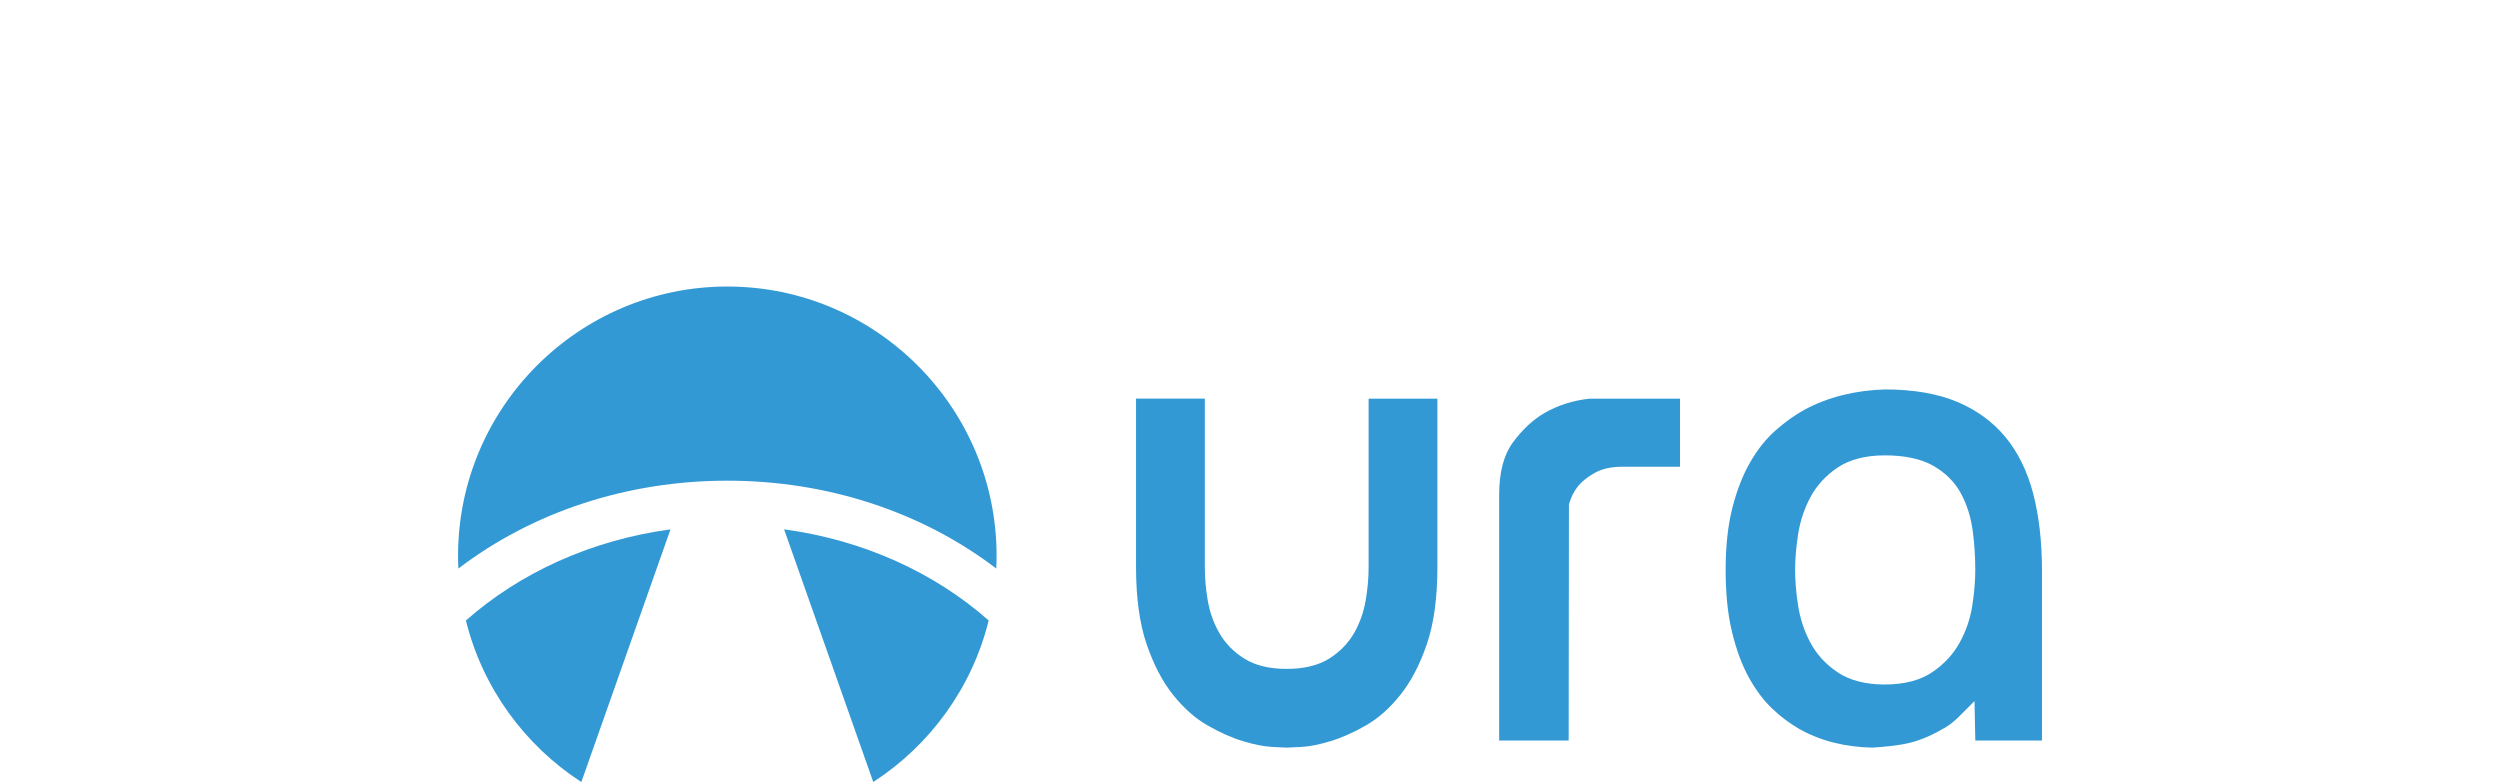
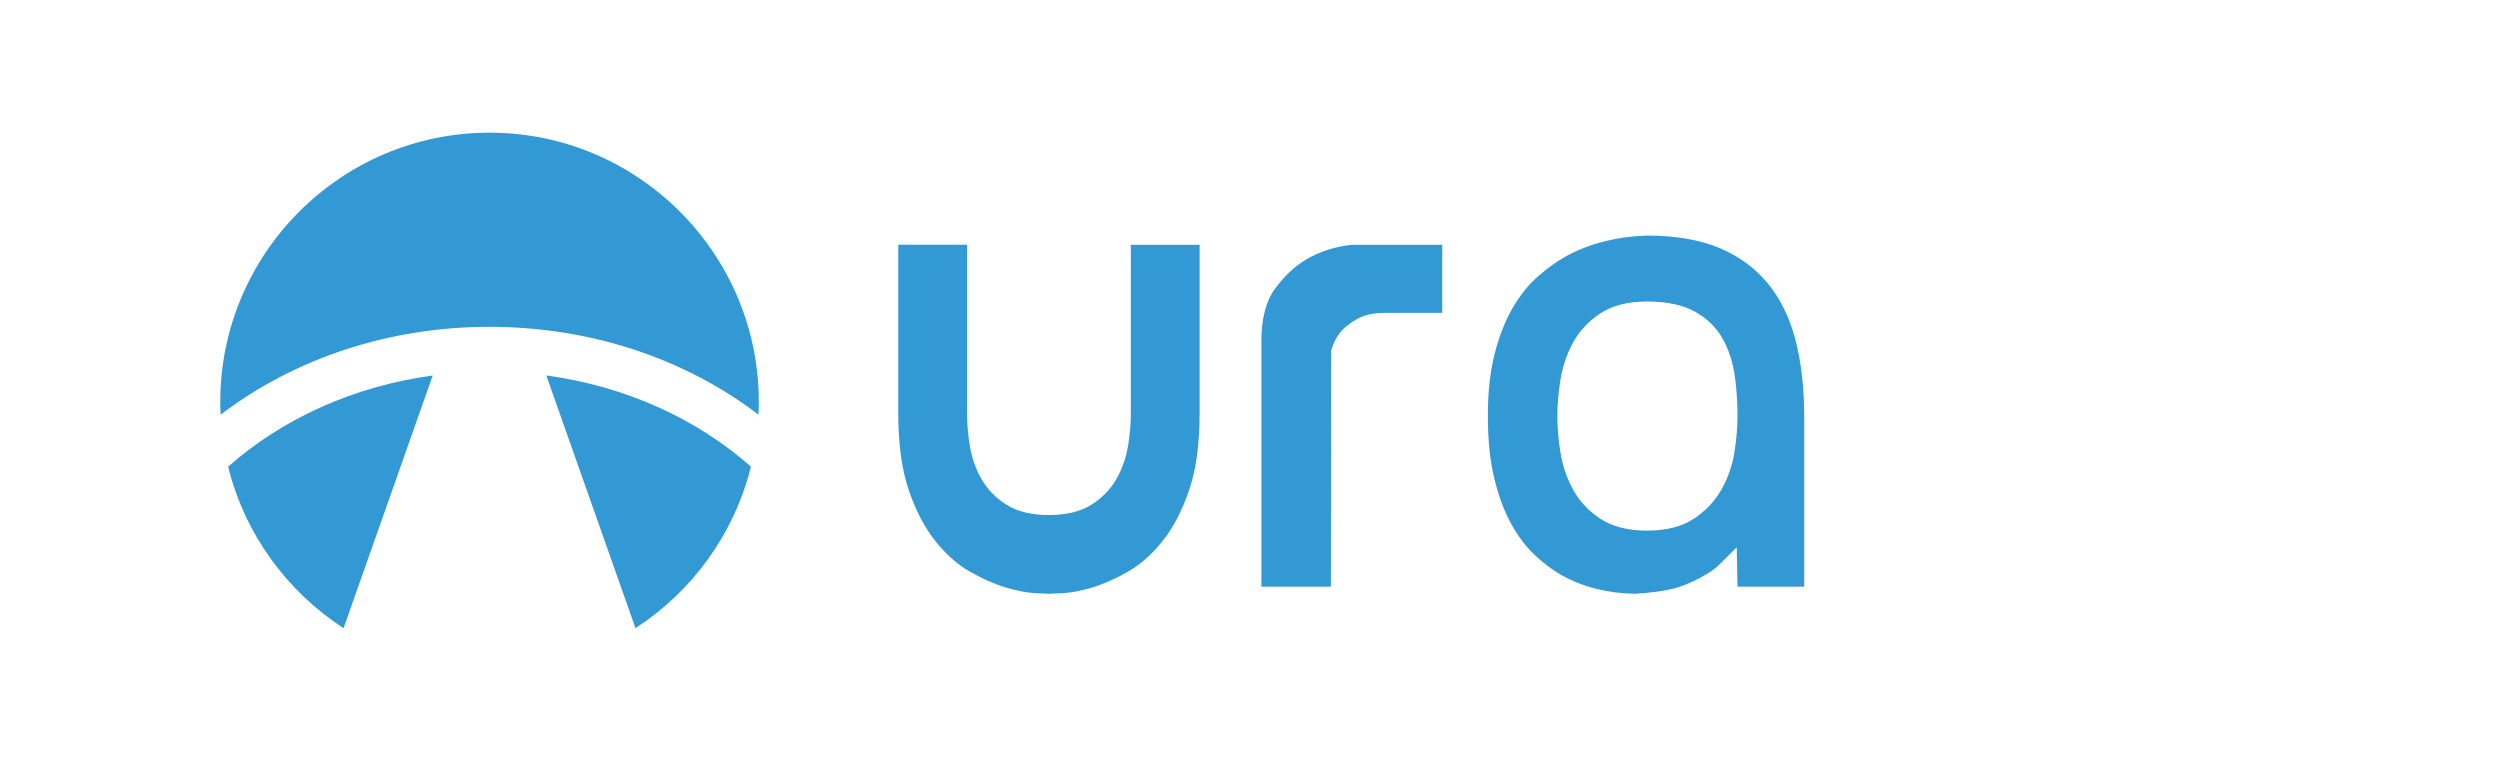
<svg xmlns="http://www.w3.org/2000/svg" width="180.661" height="56.509" viewBox="0 0 47.8 14.951" version="1.1" id="svg8">
  <defs id="defs2" />
  <g id="layer1" transform="translate(-206.3953,-164.8904)">
    <g transform="translate(38.62728,-79.37498)" id="layer1-3">
      <g transform="matrix(3.138208,0,0,3.138208,-221.9734,-360.174)" id="g9159">
-         <g transform="matrix(0.07413235,0,0,0.07413235,125.9239,176.7864)" id="layer1-1" style="fill:#3399d4;fill-opacity:1">
+         <g transform="matrix(0.07413235,0,0,0.07413235,124.4752,175.849)" id="layer1-1" style="fill:#3399d4;fill-opacity:1">
          <g style="fill:#3399d4;fill-opacity:1" transform="matrix(2.397441,0,0,2.397441,-177.5941,149.3129)" id="g6631">
            <path id="path4469-2" d="m 84.263,53.54 3.056,-8.66 c -2.732,0.368 -5.172,1.497 -7.014,3.124 0.572,2.309 2.014,4.278 3.957,5.537 z" style="fill:#3399d4;fill-opacity:1;stroke-width:0.724" />
            <path id="path4471-8" d="m 94.27,53.54 c 1.944,-1.259 3.385,-3.227 3.957,-5.537 -1.841,-1.627 -4.282,-2.756 -7.014,-3.124 z" style="fill:#3399d4;fill-opacity:1;stroke-width:0.724" />
            <path id="path4473-9" d="m 98.487,46.223 c 0.006,-0.145 0.011,-0.29 0.011,-0.437 0,-5.09 -4.141,-9.231 -9.231,-9.231 -5.09,0 -9.231,4.141 -9.231,9.231 0,0.146 0.004,0.292 0.012,0.437 2.554,-1.947 5.794,-3.012 9.219,-3.012 3.426,0 6.666,1.064 9.22,3.012 z" style="fill:#3399d4;fill-opacity:1;stroke-width:0.724" />
            <path id="path4483-7" d="m 109.894,49.313 c -0.371,0.232 -0.86,0.35 -1.45,0.35 -0.591,0 -1.079,-0.118 -1.45,-0.35 -0.365,-0.227 -0.653,-0.521 -0.856,-0.872 -0.196,-0.336 -0.331,-0.714 -0.401,-1.122 -0.067,-0.386 -0.101,-0.772 -0.101,-1.146 v -5.775 h -2.358 v 5.775 c 0,1.049 0.121,1.936 0.361,2.637 0.238,0.7 0.544,1.287 0.909,1.744 0.364,0.455 0.76,0.806 1.179,1.045 0.432,0.248 0.844,0.43 1.224,0.544 0.38,0.114 0.711,0.18 0.987,0.195 0.29,0.016 0.459,0.024 0.506,0.024 0.047,0 0.215,-0.008 0.506,-0.024 0.274,-0.014 0.606,-0.08 0.986,-0.195 0.381,-0.114 0.792,-0.296 1.225,-0.544 0.419,-0.239 0.815,-0.59 1.177,-1.044 0.366,-0.457 0.672,-1.043 0.91,-1.744 0.24,-0.702 0.361,-1.589 0.361,-2.637 v -5.775 h -2.358 v 5.775 c 0,0.37 -0.034,0.756 -0.101,1.146 -0.071,0.406 -0.206,0.784 -0.401,1.122 -0.204,0.351 -0.492,0.644 -0.856,0.872 z" style="fill:#3399d4;fill-opacity:1;stroke-width:0.724" />
            <path id="path4485-3" d="m 116.201,41.895 c -0.315,0.422 -0.475,1.028 -0.475,1.8 v 8.424 h 2.383 l 0.009,-8.085 c 0.059,-0.238 0.169,-0.457 0.325,-0.652 0.145,-0.167 0.326,-0.307 0.563,-0.44 0.248,-0.139 0.564,-0.209 0.938,-0.209 h 1.982 v -2.334 h -3.1 c -0.555,0.059 -1.088,0.225 -1.549,0.494 -0.385,0.222 -0.747,0.558 -1.076,1.001 z" style="fill:#3399d4;fill-opacity:1;stroke-width:0.724" />
            <path id="path4487-6" d="m 133.078,41.712 c -0.428,-0.518 -0.982,-0.922 -1.647,-1.202 -0.672,-0.283 -1.508,-0.427 -2.484,-0.427 -1.024,0.031 -1.952,0.264 -2.749,0.693 -0.333,0.182 -0.671,0.423 -1.001,0.715 -0.322,0.285 -0.612,0.647 -0.861,1.08 -0.253,0.437 -0.46,0.963 -0.613,1.563 -0.155,0.605 -0.233,1.324 -0.233,2.138 0,0.816 0.074,1.536 0.222,2.14 0.146,0.604 0.341,1.127 0.579,1.554 0.235,0.425 0.502,0.78 0.794,1.057 0.296,0.281 0.608,0.516 0.927,0.698 0.724,0.408 1.572,0.623 2.516,0.641 0.466,-0.031 0.962,-0.078 1.387,-0.194 0.358,-0.103 0.737,-0.274 1.122,-0.507 0.151,-0.092 0.298,-0.209 0.448,-0.358 l 0.536,-0.537 0.028,1.353 h 2.286 v -5.823 c 0,-0.988 -0.103,-1.883 -0.306,-2.658 -0.199,-0.754 -0.518,-1.402 -0.949,-1.925 z m -1.131,5.773 c -0.07,0.455 -0.217,0.886 -0.436,1.28 -0.225,0.406 -0.545,0.748 -0.948,1.017 -0.413,0.276 -0.957,0.416 -1.616,0.416 -0.657,0 -1.201,-0.14 -1.615,-0.416 -0.406,-0.27 -0.721,-0.614 -0.938,-1.022 -0.211,-0.395 -0.352,-0.823 -0.421,-1.276 -0.067,-0.434 -0.101,-0.843 -0.101,-1.213 0,-0.37 0.034,-0.778 0.101,-1.214 0.069,-0.452 0.211,-0.881 0.421,-1.276 0.217,-0.407 0.533,-0.751 0.938,-1.022 0.413,-0.276 0.957,-0.416 1.615,-0.416 0.681,0 1.24,0.119 1.658,0.356 0.421,0.238 0.744,0.561 0.957,0.96 0.203,0.38 0.336,0.807 0.398,1.27 0.059,0.442 0.088,0.894 0.088,1.341 0,0.37 -0.034,0.778 -0.101,1.213 z" style="fill:#3399d4;fill-opacity:1;stroke-width:0.724" />
          </g>
        </g>
      </g>
    </g>
  </g>
</svg>
